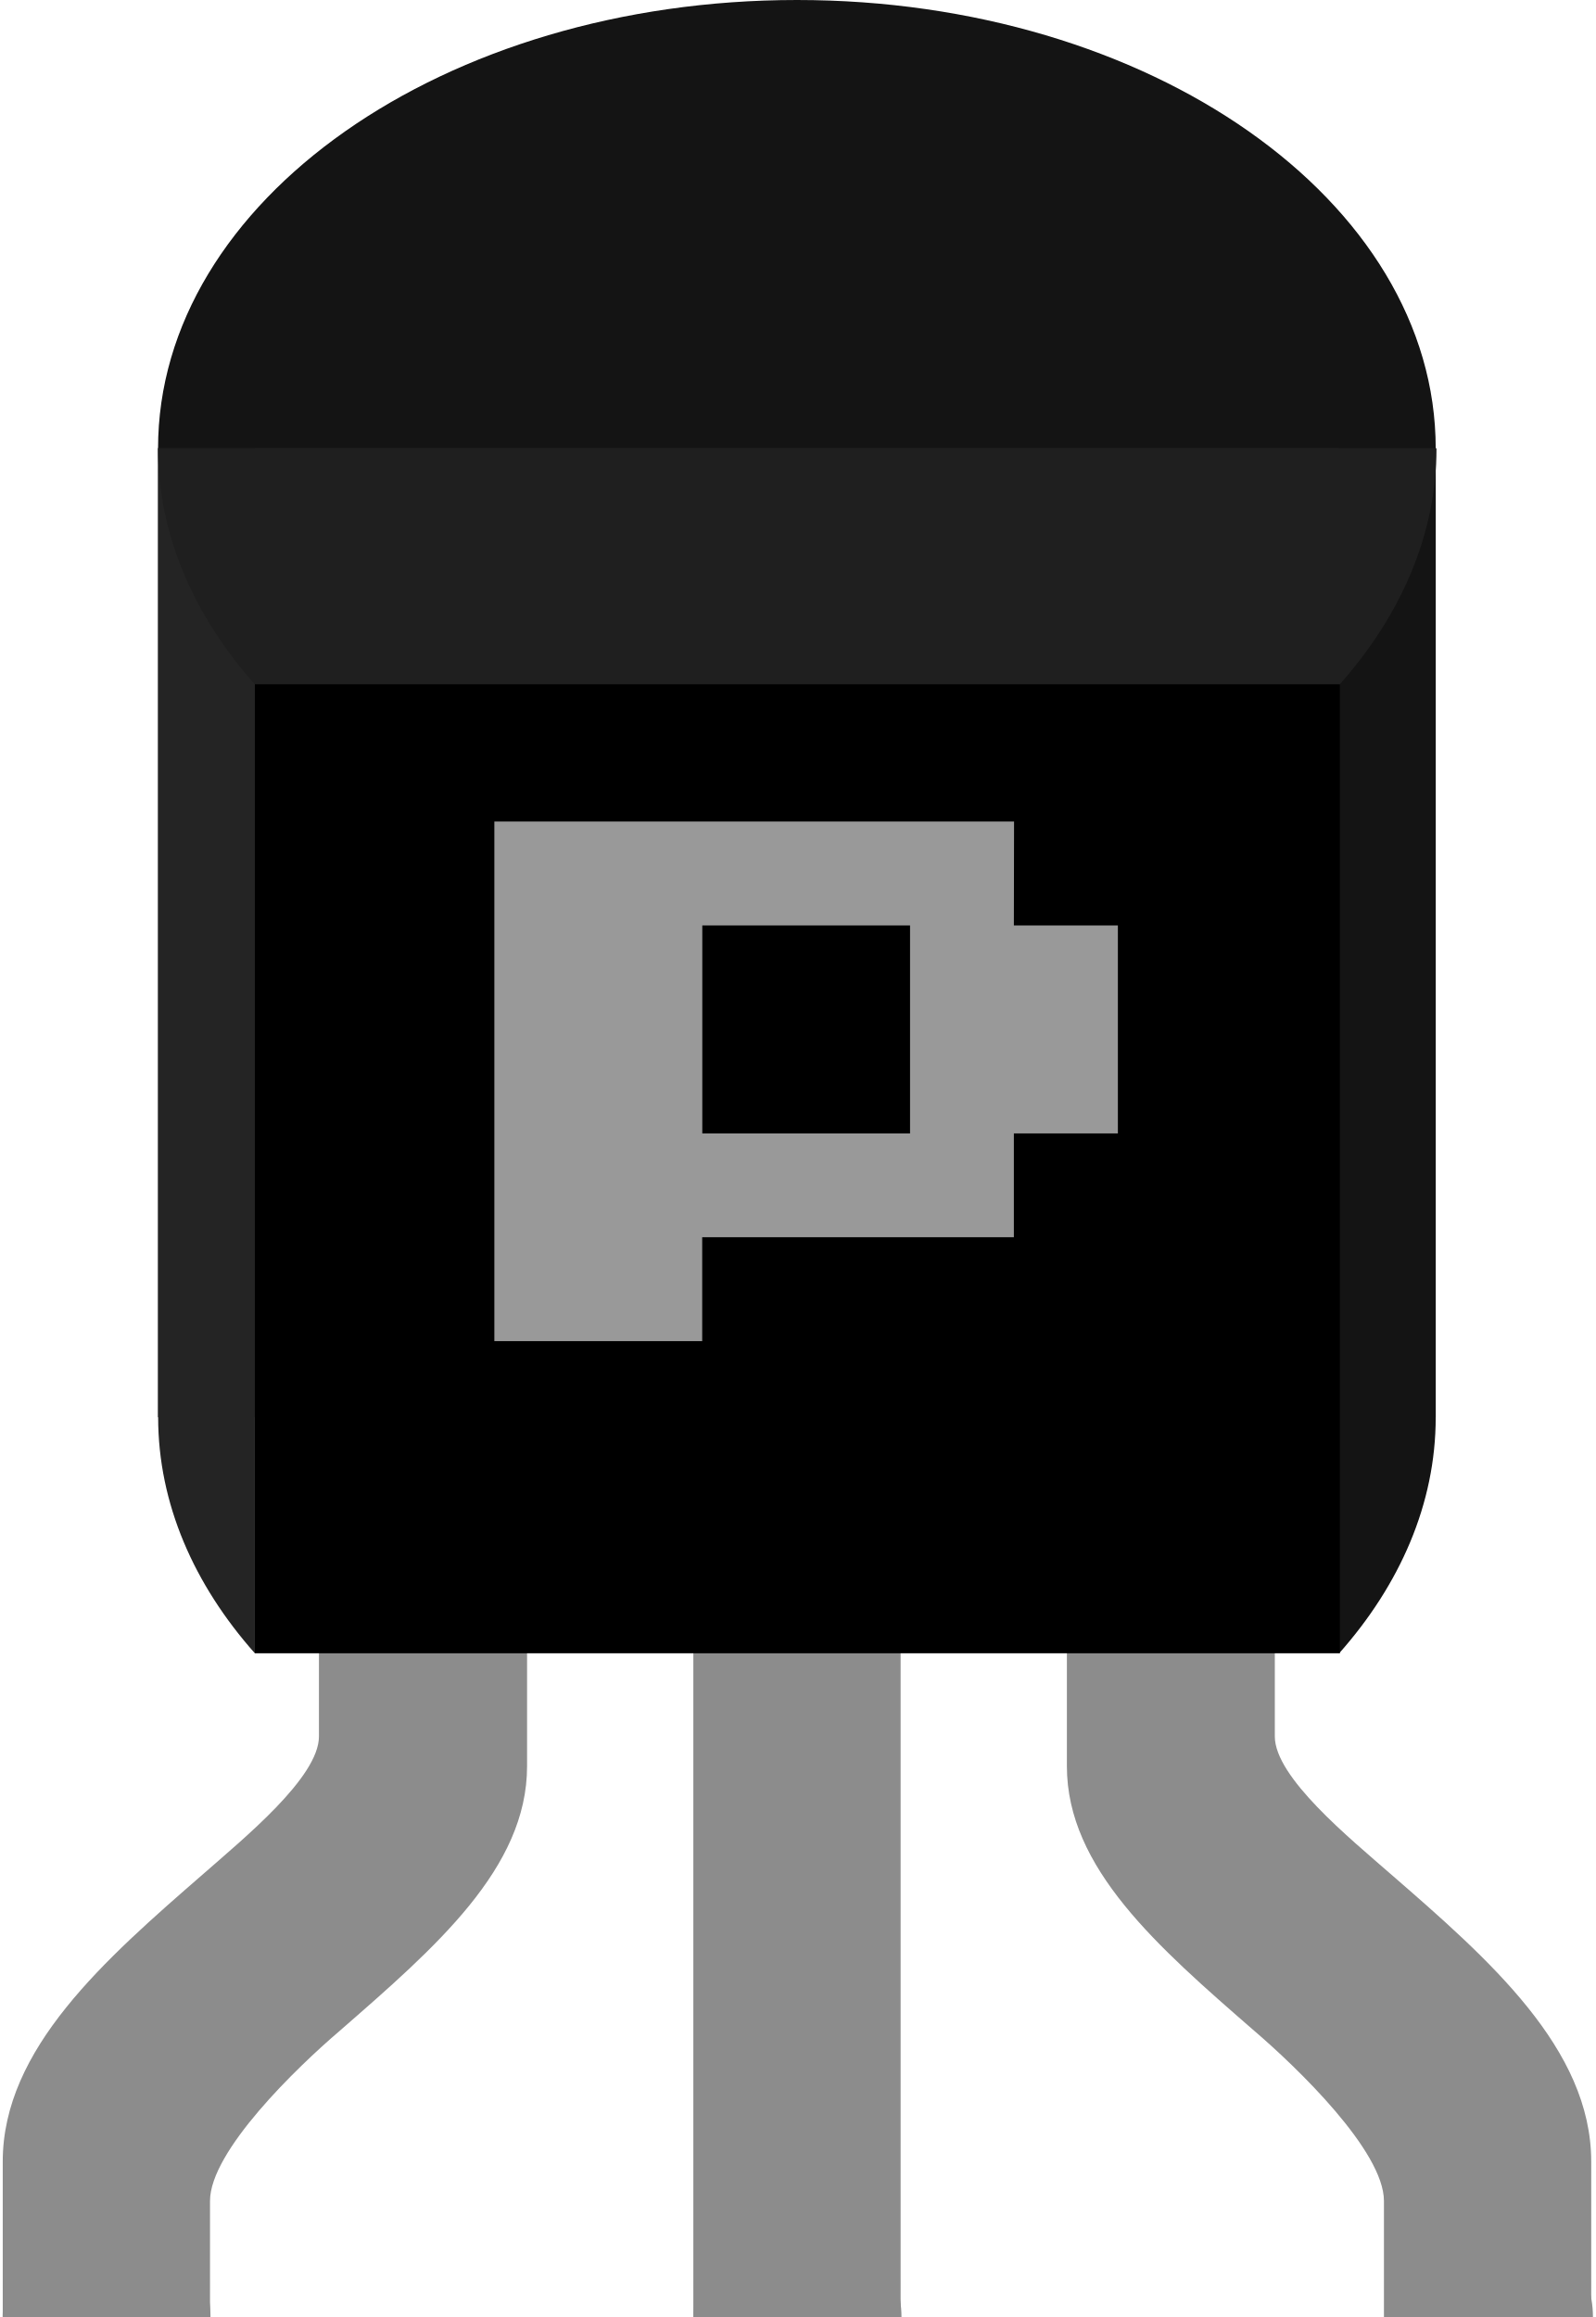
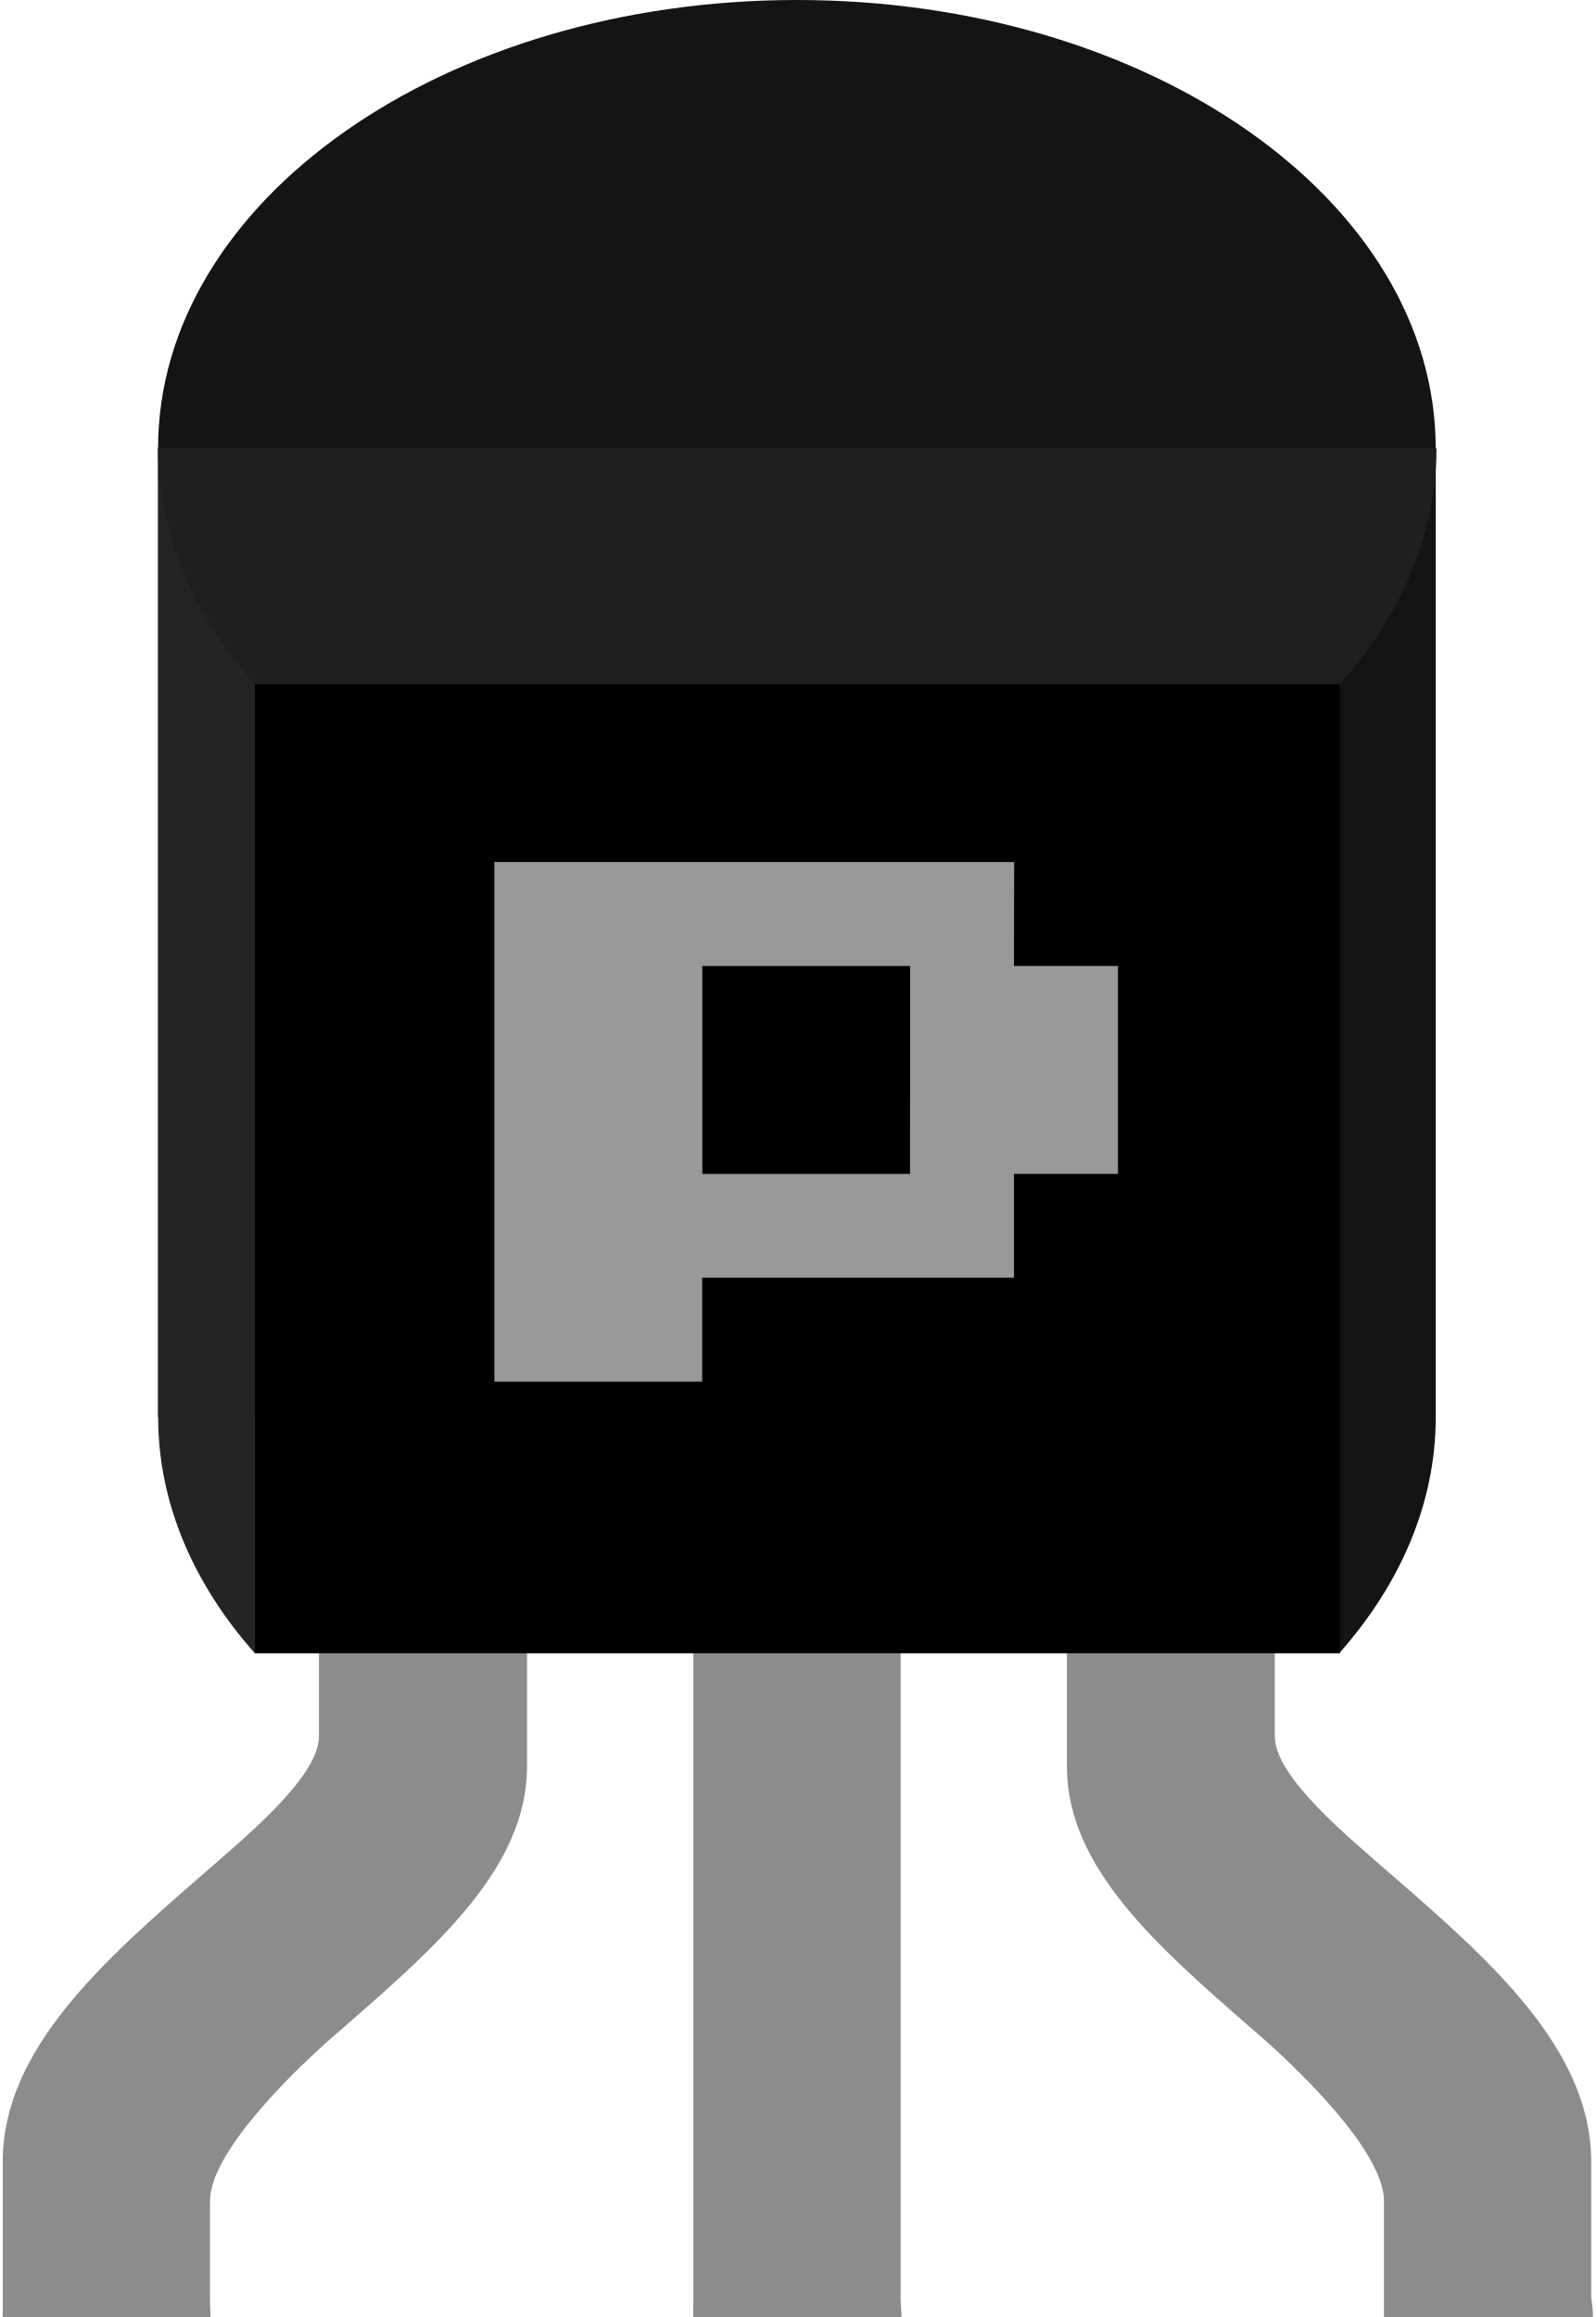
- <svg xmlns="http://www.w3.org/2000/svg" version="1.1" baseProfile="tiny" x="0" y="0" width="0.23in" height="0.334in" viewBox="0 0 16.527 24.08">
+ <svg xmlns="http://www.w3.org/2000/svg" id="svg1313" viewBox="0 0 16.527 24.08" height="0.334in" width="0.23in" y="0" x="0" version="1.1">
+   <defs id="defs1317" />
  <g id="breadboard">
-     <rect id="connector0pin" x="0" y="23" fill="none" width="2.16" height="1" />
-     <rect id="connector1pin" x="7.181" y="23" fill="none" width="2.16" height="1" />
-     <rect id="connector2pin" x="14.367" y="23" fill="none" width="2.16" height="1" />
-     <line id="connector0leg" stroke-linecap="round" x1="1.08" y1="24.08" x2="1.08" y2="31.259" stroke="#8C8C8C" fill="none" stroke-width="2.16" />
-     <line id="connector1leg" stroke-linecap="round" x1="8.261" y1="24.08" x2="8.261" y2="31.259" stroke="#8C8C8C" fill="none" stroke-width="2.16" />
-     <line id="connector2leg" stroke-linecap="round" x1="15.447" y1="24.08" x2="15.447" y2="31.259" stroke="#8C8C8C" fill="none" stroke-width="2.16" />
-     <rect id="rect9506" x="7.178" y="14.731" fill="#8C8C8C" width="2.154" height="9.35" />
-     <path id="path9510" fill="#8C8C8C" d="M3.287,14.731v3.316c0,0.424-0.782,1.059-1.198,1.425c-1.025,0.891-2.088,1.82-2.088,2.992   v1.619h2.154c0,0,0-1,0-1.209c0-0.518,0.904-1.389,1.35-1.77c0.997-0.869,1.945-1.689,1.945-2.748v-3.625H3.287L3.287,14.731z" />
-     <path id="path9514" fill="#8C8C8C" d="M13.221,14.731v3.316c0,0.424,0.781,1.059,1.199,1.425c1.027,0.891,2.089,1.82,2.089,2.992   v1.619h-2.154c0,0,0-1,0-1.209c0-0.518-0.904-1.389-1.35-1.77c-0.998-0.869-1.945-1.689-1.945-2.748v-3.625H13.221L13.221,14.731z" />
-     <rect id="rect9553" x="1.615" y="4.659" fill="#1A1A1A" width="13.278" height="10.07" />
-     <path id="path9555" fill="#141414" d="M13.889,4.659v2.453v8.228v1.843c0.632-0.713,1.004-1.554,1.004-2.453l0,0V4.659H13.889z" />
-     <path id="path9557" fill="#242424" d="M2.621,4.659H1.616v10.07l0,0c0,0.899,0.373,1.74,1.005,2.453V15.34V7.112V4.659z" />
-     <path id="path9559" fill="#1F1F1F" d="M1.615,4.659L1.615,4.659c0,0.899,0.373,1.74,1.005,2.453h11.276   c0.632-0.713,1.005-1.554,1.005-2.453l0,0H1.615z" />
-     <path id="path9561" fill="#141414" d="M8.255,0C4.587,0,1.615,2.086,1.615,4.661h13.278C14.893,2.086,11.923,0,8.255,0z" />
-     <rect id="rect9563" x="2.621" y="7.112" width="11.276" height="10.07" />
-     <path fill="#999999" d="M10.509,9.618h1.081v2.161h-1.081v1.079H7.27v1.08H5.11v-5.4h5.401L10.509,9.618L10.509,9.618z M9.43,9.618   H7.271v2.161H9.43V9.618z" />
+     <rect height="1" width="2.16" fill="none" y="23.028" x="0" id="connector0pin" />
+     <rect height="1" width="2.16" fill="none" y="23.028" x="7.181" id="connector1pin" />
+     <rect height="1" width="2.16" fill="none" y="23.028" x="14.367" id="connector2pin" />
+     <line stroke-width="2.16" fill="none" stroke="#8c8c8c" y2="31.259" x2="1.08" y1="24.08" x1="1.08" stroke-linecap="round" id="connector0leg" />
+     <line stroke-width="2.16" fill="none" stroke="#8c8c8c" y2="31.259" x2="8.261" y1="24.08" x1="8.261" stroke-linecap="round" id="connector1leg" />
+     <line stroke-width="2.16" fill="none" stroke="#8c8c8c" y2="31.259" x2="15.447" y1="24.08" x1="15.447" stroke-linecap="round" id="connector2leg" />
+     <rect height="9.35" width="2.154" fill="#8c8c8c" y="14.731" x="7.178" id="rect9506" />
+     <path d="m 3.287,14.731 v 3.316 c 0,0.424 -0.782,1.059 -1.198,1.425 -1.025,0.891 -2.088,1.82 -2.088,2.992 v 1.619 h 2.154 c 0,0 0,-1 0,-1.209 0,-0.518 0.904,-1.389 1.35,-1.77 0.997,-0.869 1.945,-1.689 1.945,-2.748 v -3.625 z" fill="#8c8c8c" id="path9510" />
+     <path d="m 13.221,14.731 v 3.316 c 0,0.424 0.781,1.059 1.199,1.425 1.027,0.891 2.089,1.82 2.089,2.992 v 1.619 h -2.154 c 0,0 0,-1 0,-1.209 0,-0.518 -0.904,-1.389 -1.35,-1.77 -0.998,-0.869 -1.945,-1.689 -1.945,-2.748 v -3.625 z" fill="#8c8c8c" id="path9514" />
+     <rect height="10.07" width="13.278" fill="#1a1a1a" y="4.659" x="1.615" id="rect9553" />
+     <path d="m 13.889,4.659 v 2.453 8.228 1.843 c 0.632,-0.713 1.004,-1.554 1.004,-2.453 v 0 -10.071 z" fill="#141414" id="path9555" />
+     <path d="M 2.621,4.659 H 1.616 v 10.07 0 c 0,0.899 0.373,1.74 1.005,2.453 V 15.34 7.112 Z" fill="#242424" id="path9557" />
+     <path d="m 1.615,4.659 v 0 c 0,0.899 0.373,1.74 1.005,2.453 h 11.276 c 0.632,-0.713 1.005,-1.554 1.005,-2.453 v 0 z" fill="#1f1f1f" id="path9559" />
+     <path d="M 8.255,0 C 4.587,0 1.615,2.086 1.615,4.661 H 14.893 C 14.893,2.086 11.923,0 8.255,0 Z" fill="#141414" id="path9561" />
+     <rect height="10.07" width="11.276" y="7.112" x="2.621" id="rect9563" />
+     <path style="stroke-width:1" id="path1310" d="m 10.51,10.039 h 1.081 v 2.161 h -1.081 v 1.079 H 7.27 v 1.08 H 5.11 V 8.959 h 5.402 z m -1.079,0 H 7.271 v 2.161 h 2.159 z" fill="#999999" />
  </g>
</svg>
